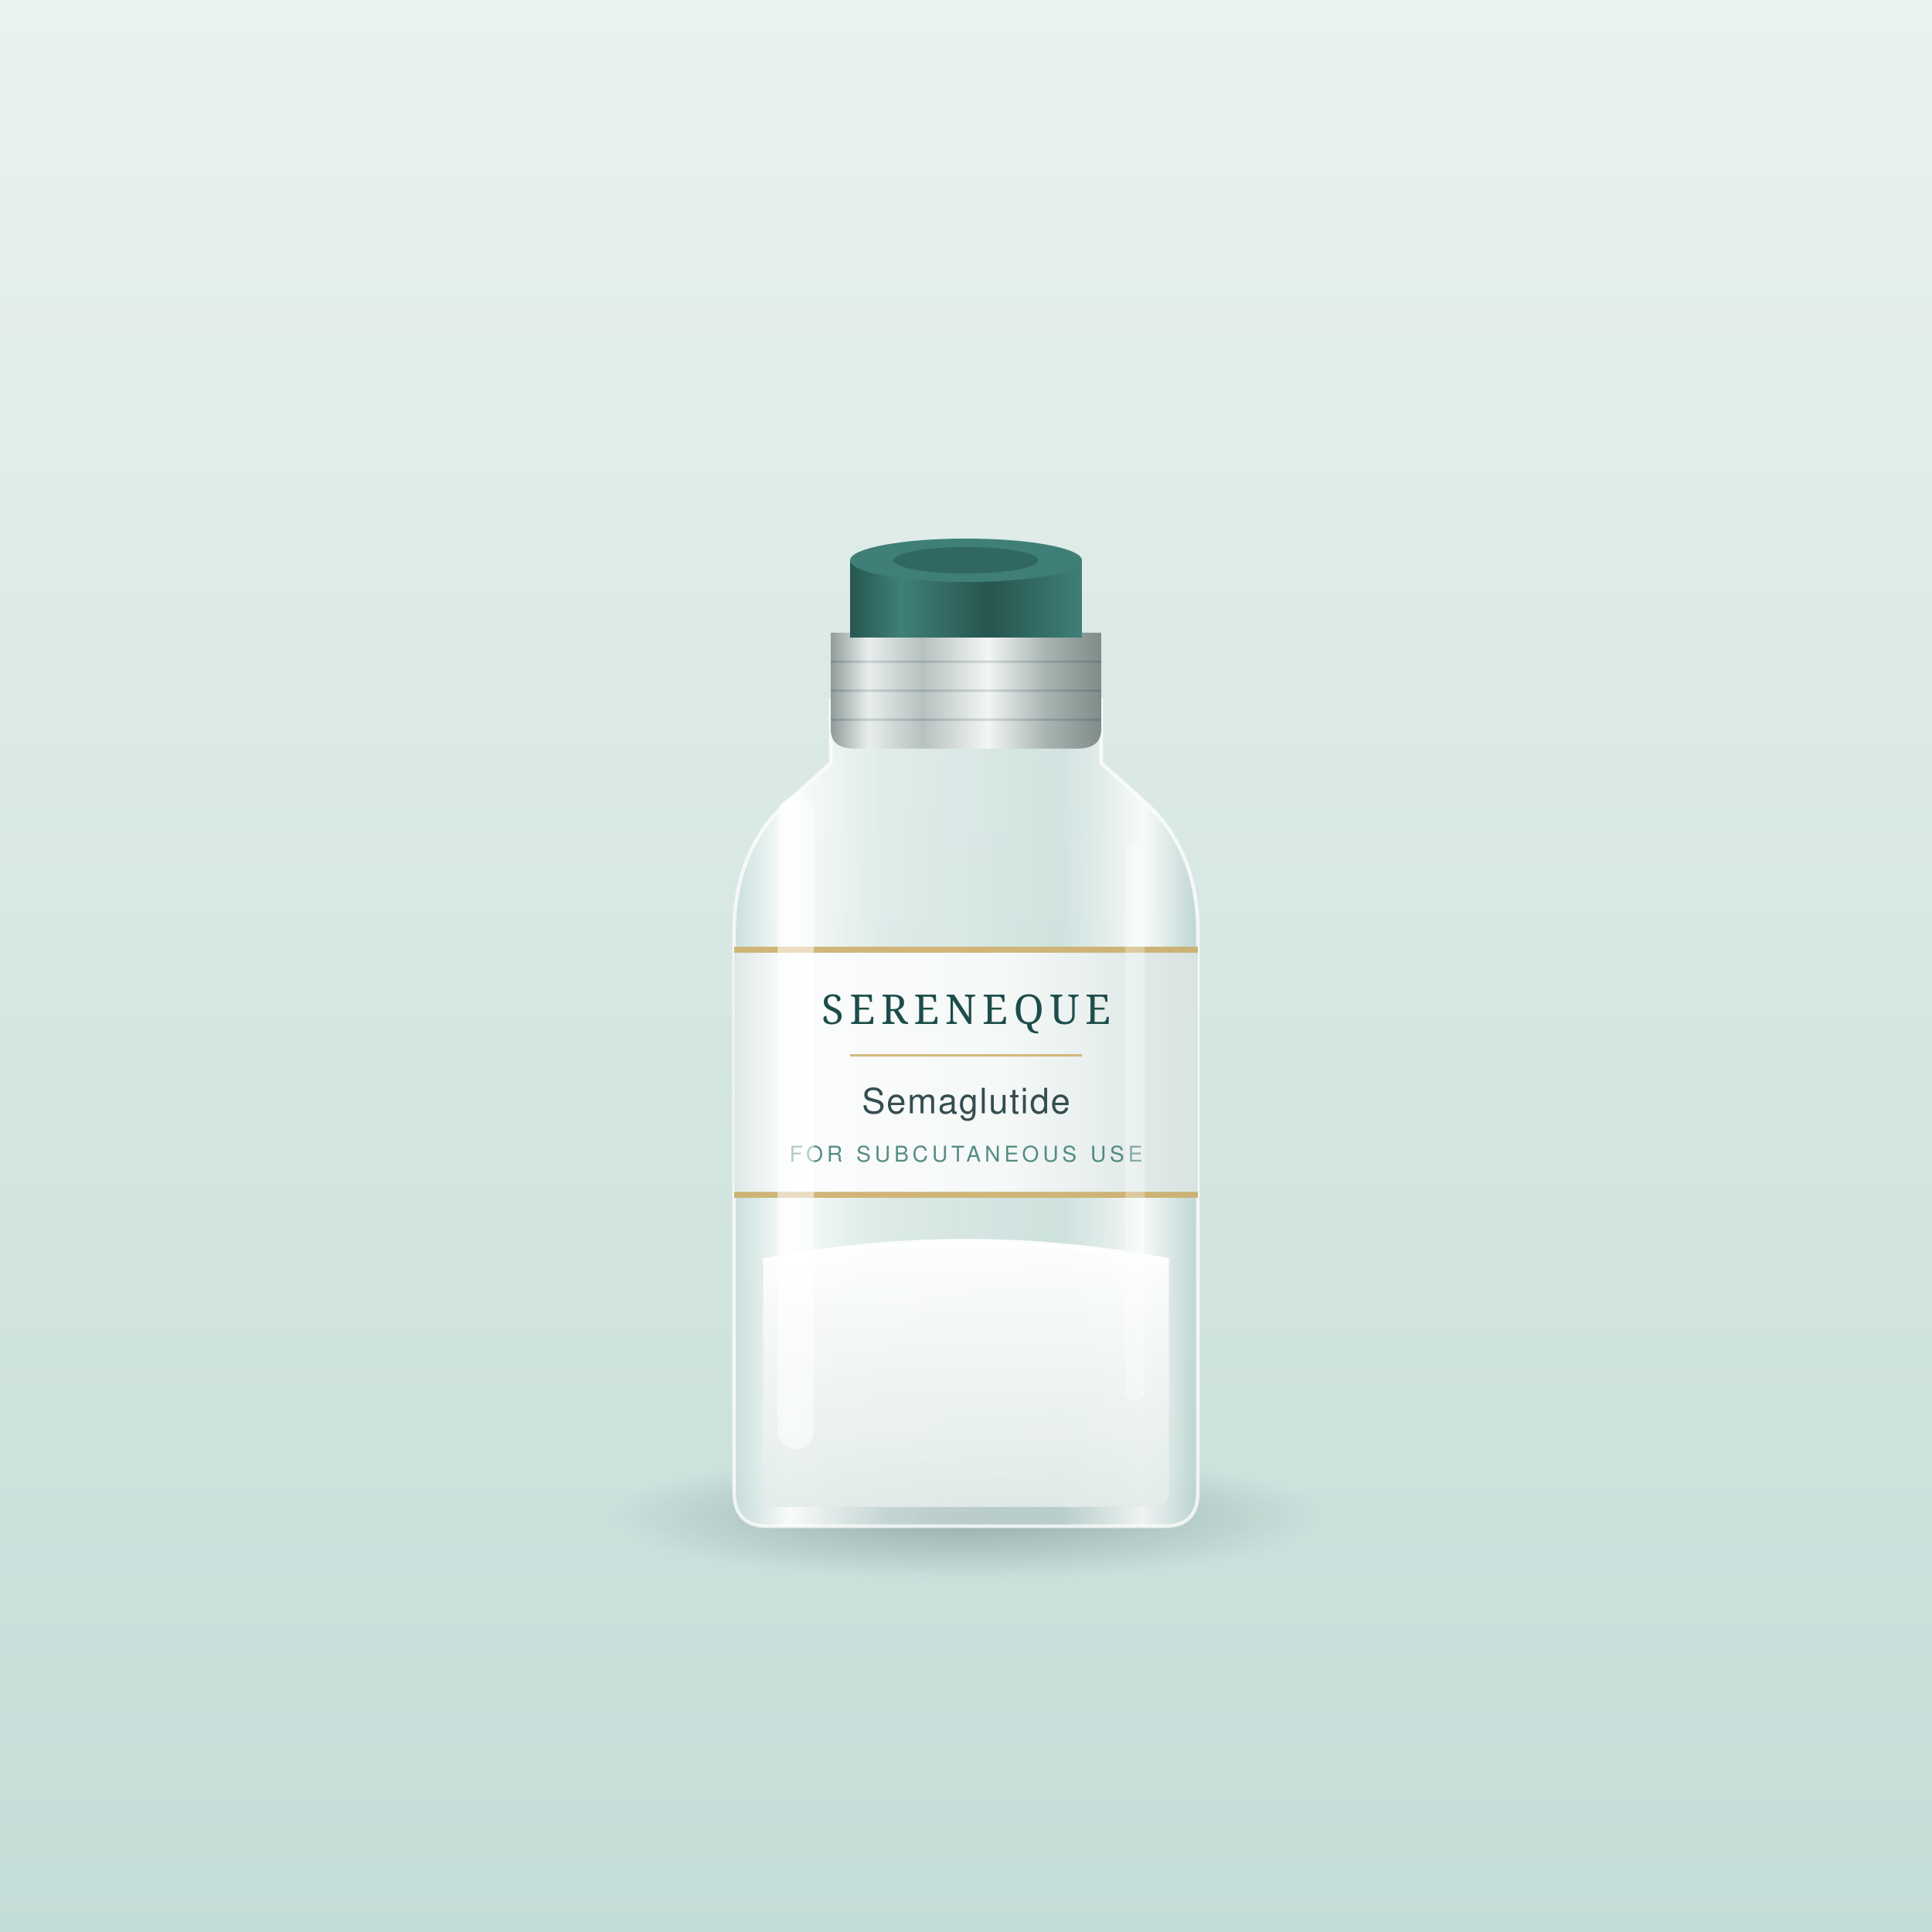
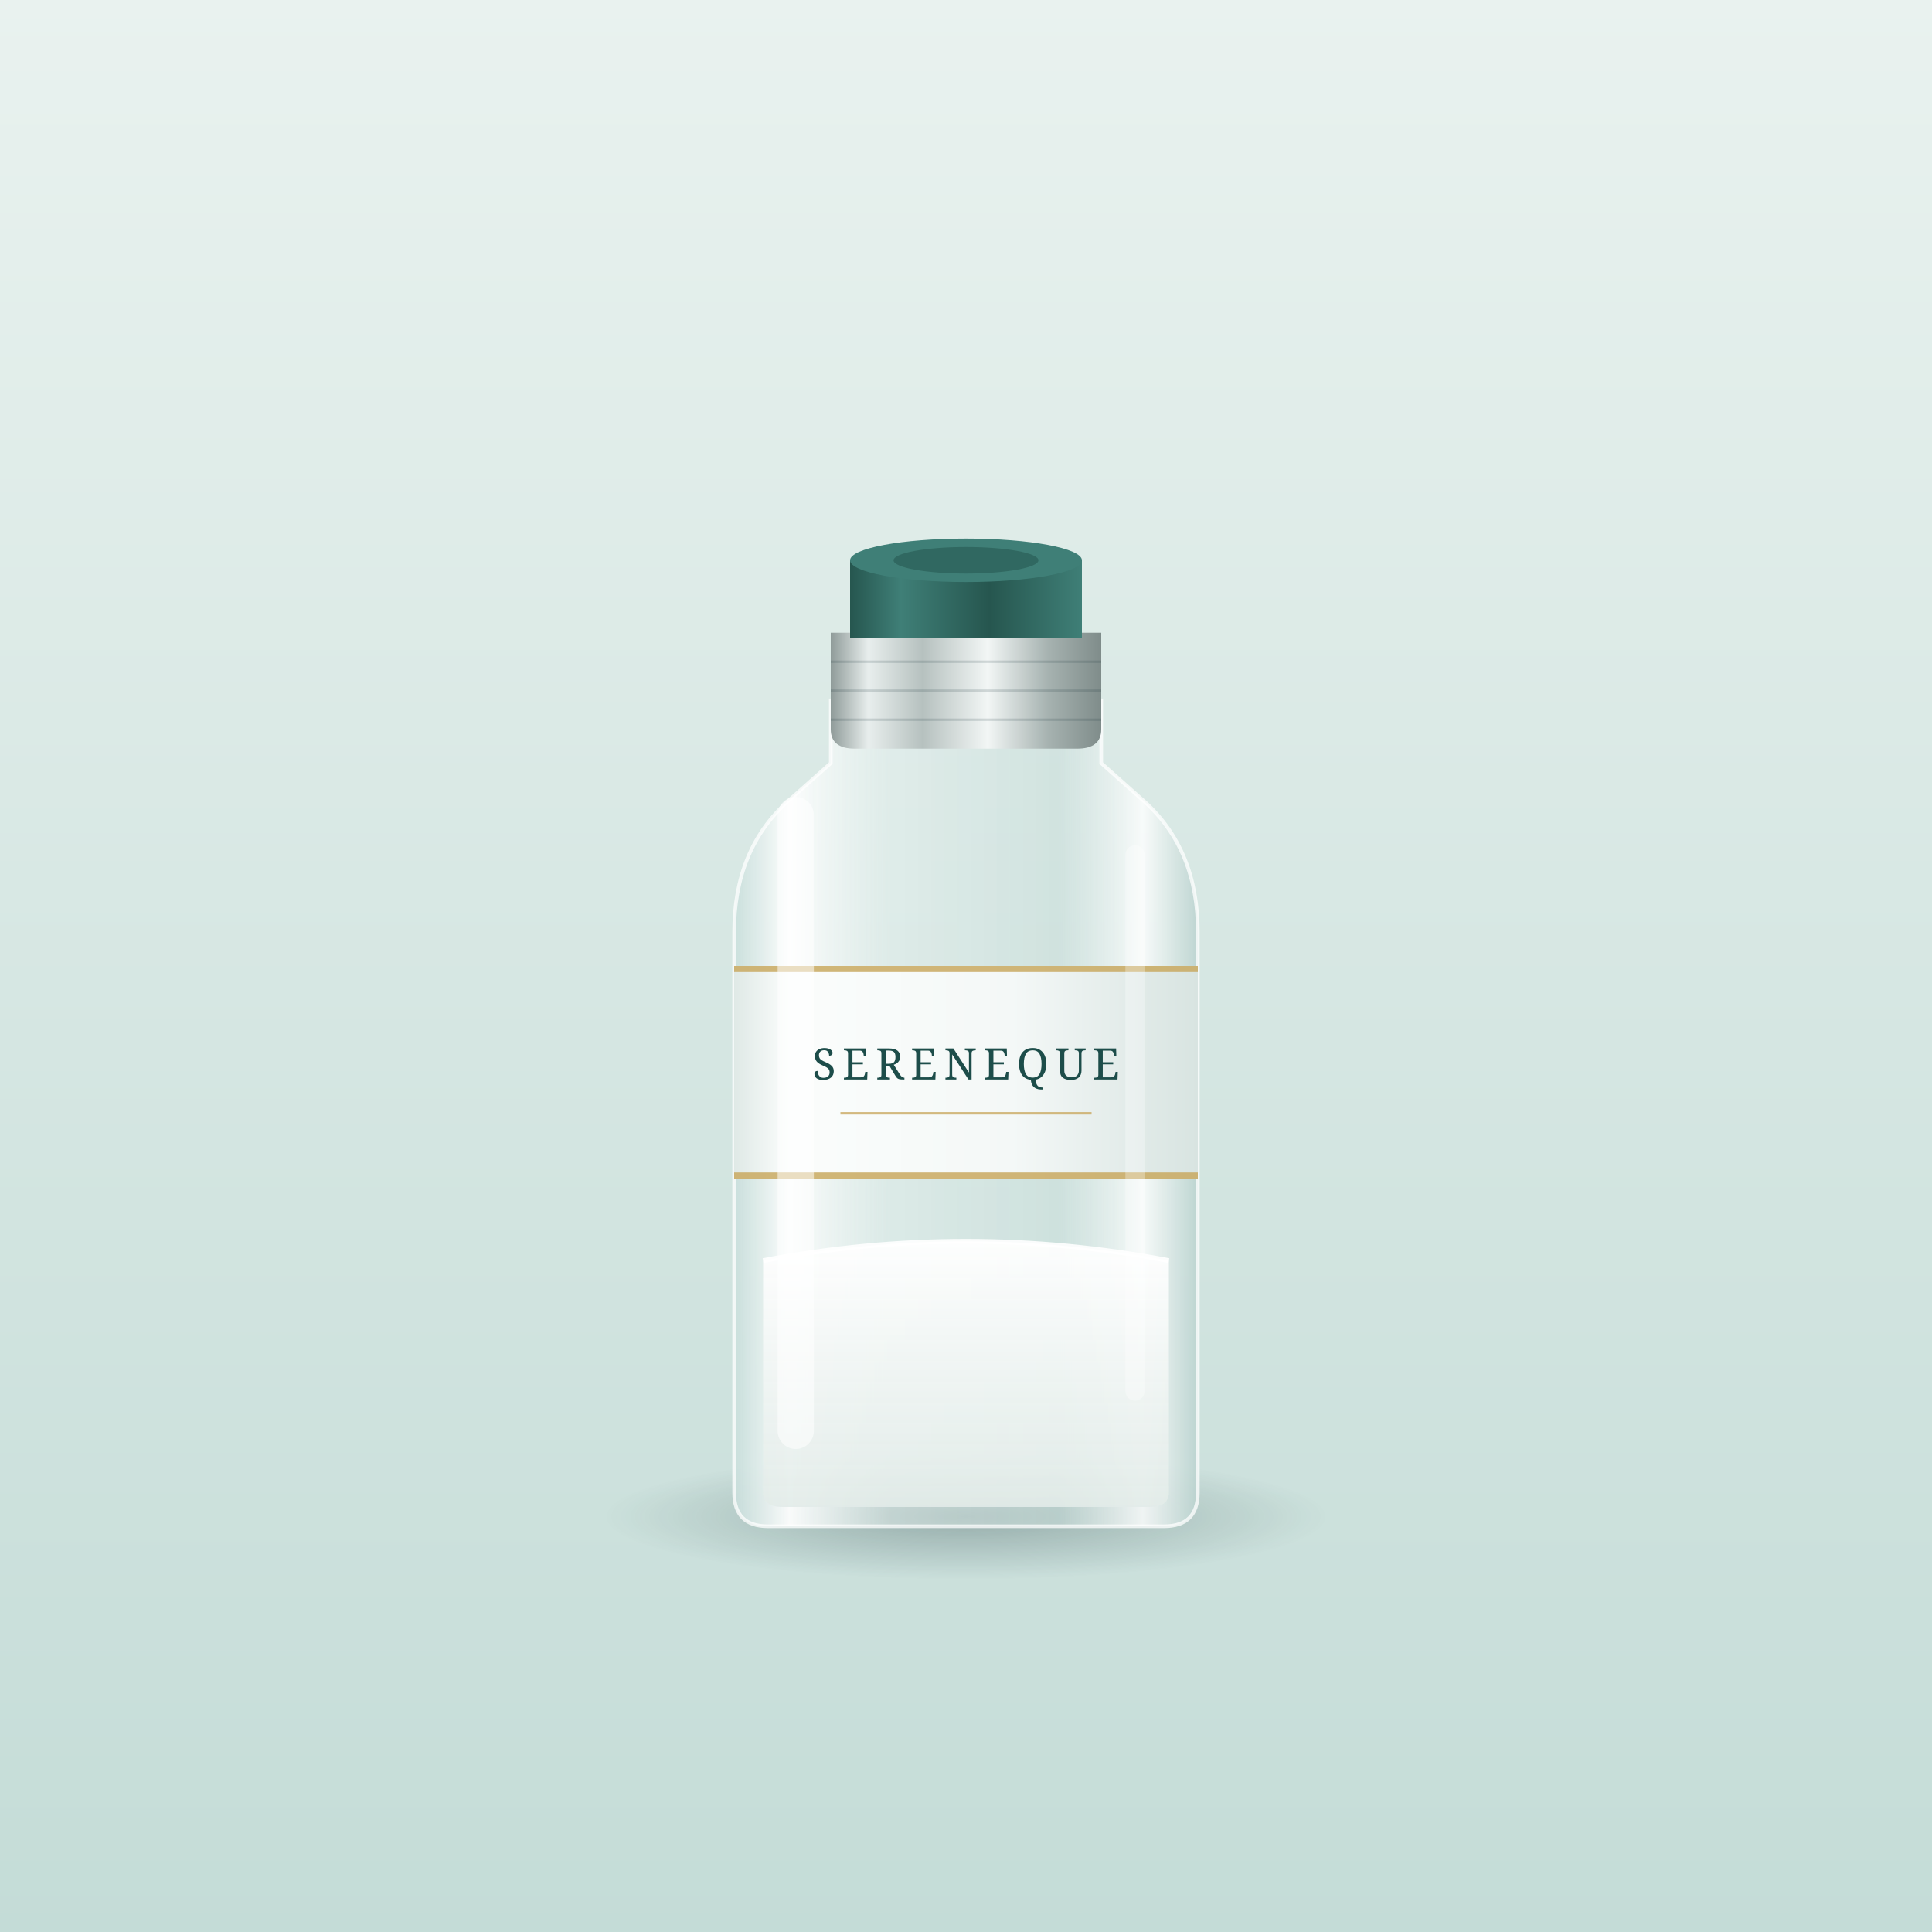
<svg xmlns="http://www.w3.org/2000/svg" viewBox="0 0 800 800" width="800" height="800">
  <defs>
    <linearGradient id="bg" x1="0" y1="0" x2="0" y2="1">
      <stop offset="0%" stop-color="#e9f2ef" />
      <stop offset="100%" stop-color="#c4dcd7" />
    </linearGradient>
    <linearGradient id="glass" x1="0" y1="0" x2="1" y2="0">
      <stop offset="0%" stop-color="#c8dedb" stop-opacity=".85" />
      <stop offset="12%" stop-color="#ffffff" stop-opacity=".92" />
      <stop offset="34%" stop-color="#e4efed" stop-opacity=".5" />
      <stop offset="70%" stop-color="#cadedb" stop-opacity=".55" />
      <stop offset="88%" stop-color="#ffffff" stop-opacity=".8" />
      <stop offset="100%" stop-color="#b9d2ce" stop-opacity=".85" />
    </linearGradient>
    <linearGradient id="alu" x1="0" y1="0" x2="1" y2="0">
      <stop offset="0%" stop-color="#8f9b99" />
      <stop offset="14%" stop-color="#e8eeed" />
      <stop offset="34%" stop-color="#b6c1bf" />
      <stop offset="58%" stop-color="#f2f6f5" />
      <stop offset="80%" stop-color="#a7b3b1" />
      <stop offset="100%" stop-color="#7f8c8a" />
    </linearGradient>
    <linearGradient id="cap" x1="0" y1="0" x2="1" y2="0">
      <stop offset="0%" stop-color="#26564f" />
      <stop offset="22%" stop-color="#3f7f77" />
      <stop offset="60%" stop-color="#26564f" />
      <stop offset="100%" stop-color="#3f7f77" />
    </linearGradient>
    <linearGradient id="lab" x1="0" y1="0" x2="1" y2="0">
      <stop offset="0%" stop-color="#dfe9e6" />
      <stop offset="12%" stop-color="#fbfdfc" />
      <stop offset="60%" stop-color="#f4f8f7" />
      <stop offset="100%" stop-color="#d8e4e1" />
    </linearGradient>
    <linearGradient id="powder" x1="0" y1="0" x2="0" y2="1">
      <stop offset="0%" stop-color="#ffffff" stop-opacity=".95" />
      <stop offset="100%" stop-color="#e3ece9" stop-opacity=".9" />
    </linearGradient>
    <radialGradient id="sh" cx="50%" cy="50%" r="50%">
      <stop offset="0%" stop-color="#143035" stop-opacity=".3" />
      <stop offset="100%" stop-color="#143035" stop-opacity="0" />
    </radialGradient>
  </defs>
  <rect width="800" height="800" fill="url(#bg)" />
  <ellipse cx="400" cy="628" rx="150" ry="26" fill="url(#sh)" />
  <path d="M304 618 v-232 q0 -34 22 -54 l18 -16 v-26 h112 v26 l18 16 q22 20 22 54 v232 q0 14 -14 14 h-164 q-14 0 -14 -14 z" fill="url(#glass)" stroke="#ffffff" stroke-opacity=".75" stroke-width="1.5" />
  <path d="M316 618 v-96 q84 -16 168 0 v96 q0 6 -8 6 h-152 q-8 0 -8 -6 z" fill="url(#powder)" />
  <path d="M316 522 q84 -16 168 0" fill="none" stroke="#ffffff" stroke-opacity=".9" stroke-width="2" />
-   <rect x="304" y="392" width="192" height="104" fill="url(#lab)" />
-   <rect x="304" y="392" width="192" height="2.5" fill="#c9a961" fill-opacity=".85" />
-   <rect x="304" y="493.5" width="192" height="2.5" fill="#c9a961" fill-opacity=".85" />
-   <text x="400" y="424" text-anchor="middle" font-family="Georgia,serif" font-size="17" letter-spacing="2.4" fill="#1d4d4a">SERENEQUE</text>
-   <line x1="352" y1="437" x2="448" y2="437" stroke="#c9a961" stroke-opacity=".8" stroke-width="1" />
-   <text x="400" y="461" text-anchor="middle" font-family="Helvetica,Arial,sans-serif" font-size="14.5" letter-spacing=".6" fill="#143035" fill-opacity=".85">Semaglutide</text>
-   <text x="400" y="481" text-anchor="middle" font-family="Helvetica,Arial,sans-serif" font-size="9" letter-spacing="1.6" fill="#2f6f68" fill-opacity=".8">FOR SUBCUTANEOUS USE</text>
+   <rect x="304" y="400" width="192" height="88" fill="url(#lab)" />
+   <rect x="304" y="400" width="192" height="2.5" fill="#c9a961" fill-opacity=".85" />
+   <rect x="304" y="485.5" width="192" height="2.5" fill="#c9a961" fill-opacity=".85" />
+   <text x="400" y="447" text-anchor="middle" font-family="Georgia,serif" font-size="18" letter-spacing="2.6" fill="#1d4d4a" fill-opacity="1">SERENEQUE</text>
+   <line x1="348" y1="461" x2="452" y2="461" stroke="#c9a961" stroke-opacity=".8" stroke-width="1" />
  <rect x="352" y="266" width="96" height="34" rx="4" fill="#5d6a68" />
  <path d="M344 262 h112 v40 q0 8 -10 8 h-92 q-10 0 -10 -8 z" fill="url(#alu)" />
  <g stroke="#143035" stroke-opacity=".16" stroke-width="1">
    <line x1="344" y1="274" x2="456" y2="274" />
    <line x1="344" y1="286" x2="456" y2="286" />
    <line x1="344" y1="298" x2="456" y2="298" />
  </g>
  <path d="M352 232 h96 v32 h-96 z" fill="url(#cap)" />
  <ellipse cx="400" cy="232" rx="48" ry="9" fill="#3f7f77" />
  <ellipse cx="400" cy="232" rx="30" ry="5.5" fill="#26564f" fill-opacity=".55" />
  <rect x="322" y="330" width="15" height="270" rx="7.5" fill="#ffffff" fill-opacity=".55" />
  <rect x="466" y="350" width="8" height="230" rx="4" fill="#ffffff" fill-opacity=".3" />
</svg>
